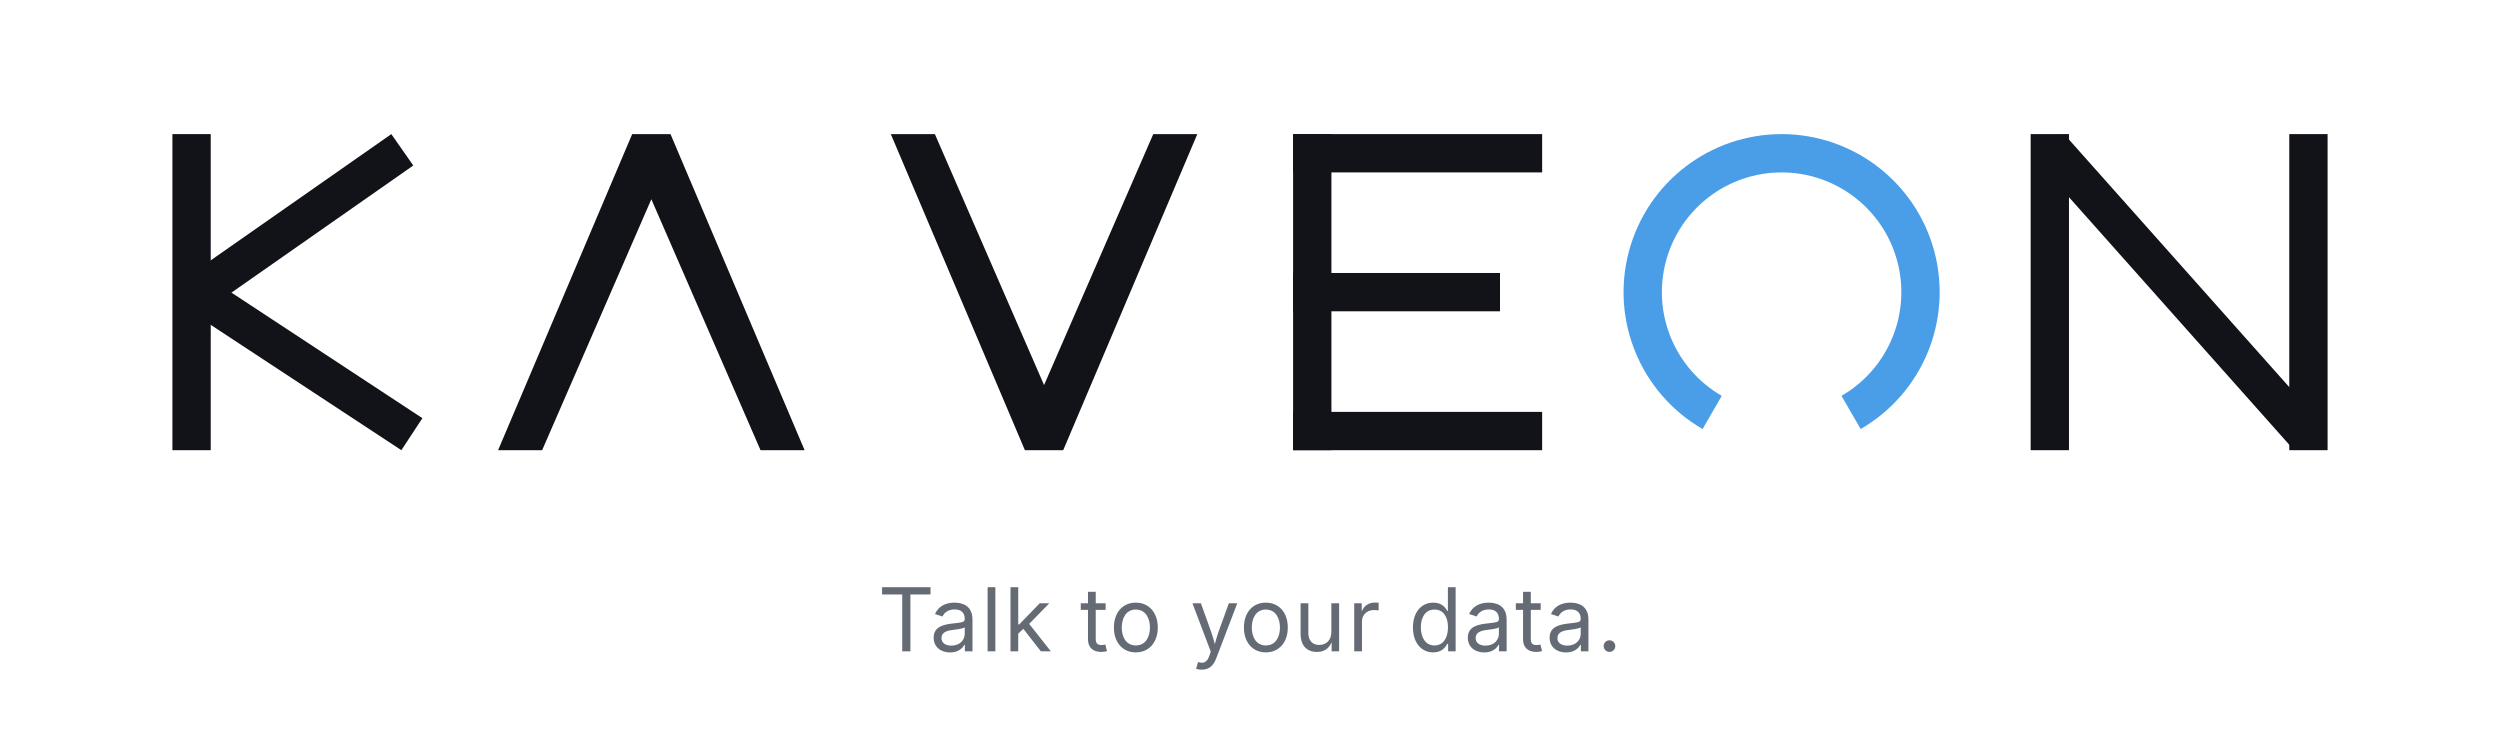
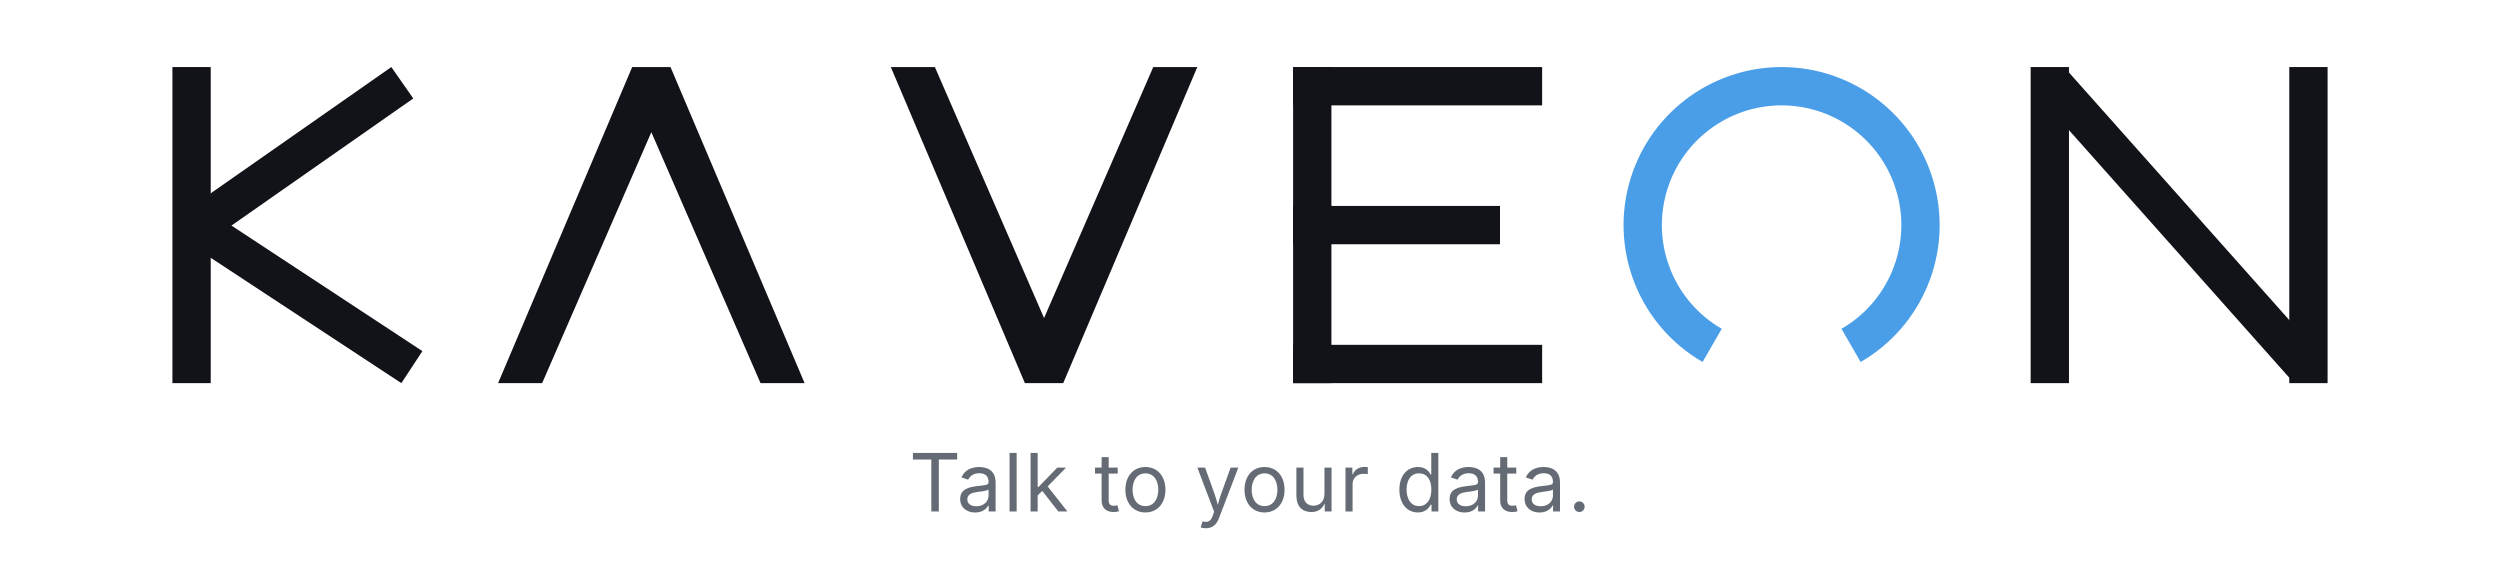
- <svg xmlns="http://www.w3.org/2000/svg" viewBox="0 0 1305 390" role="img" aria-labelledby="title desc">
-   <g fill="#111318">
+ <svg xmlns="http://www.w3.org/2000/svg" viewBox="0 35 1305 300" role="img" aria-labelledby="title desc">
+   <style>.wordmark{fill:#111318}.tagline{fill:#656B74}</style>
+   <g class="wordmark">
    <rect x="90" y="70" width="20" height="165" />
    <polygon points="108.73,161.20 215.73,86.39 204.27,70 97.27,144.80" />
    <polygon points="97.51,161.36 209.51,235 220.49,218.29 108.49,144.64" />
    <path d="M260 235 L330 70 L350 70 L420 235 L397 235 L340 104 L283 235 Z" />
    <path d="M465 70 L488 70 L545 201 L602 70 L625 70 L555 235 L535 235 Z" />
    <rect x="675" y="70" width="20" height="165" />
    <rect x="675" y="70" width="130" height="20" />
    <rect x="675" y="142.5" width="108" height="20" />
    <rect x="675" y="215" width="130" height="20" />
    <rect x="1060" y="70" width="20" height="165" />
    <rect x="1195" y="70" width="20" height="165" />
    <polygon points="1062.53,83.30 1197.53,235 1212.47,221.70 1077.47,70" />
  </g>
  <path d="M966.25 215.29 A72.5 72.5 0 1 0 893.75 215.29" fill="none" stroke="#4A9EE8" stroke-width="20" stroke-linecap="butt" />
-   <text x="652.5" y="340" text-anchor="middle" font-family="Inter, Avenir Next, Helvetica Neue, Arial, sans-serif" font-size="46" font-weight="400" letter-spacing="0.8" fill="#656B74">
-     Talk to your data.
-   </text>
+   <text x="652.5" y="302" text-anchor="middle" font-family="Inter, Avenir Next, Helvetica Neue, Arial, sans-serif" font-size="42" font-weight="400" letter-spacing="0.8" class="tagline">Talk to your data.</text>
</svg>
